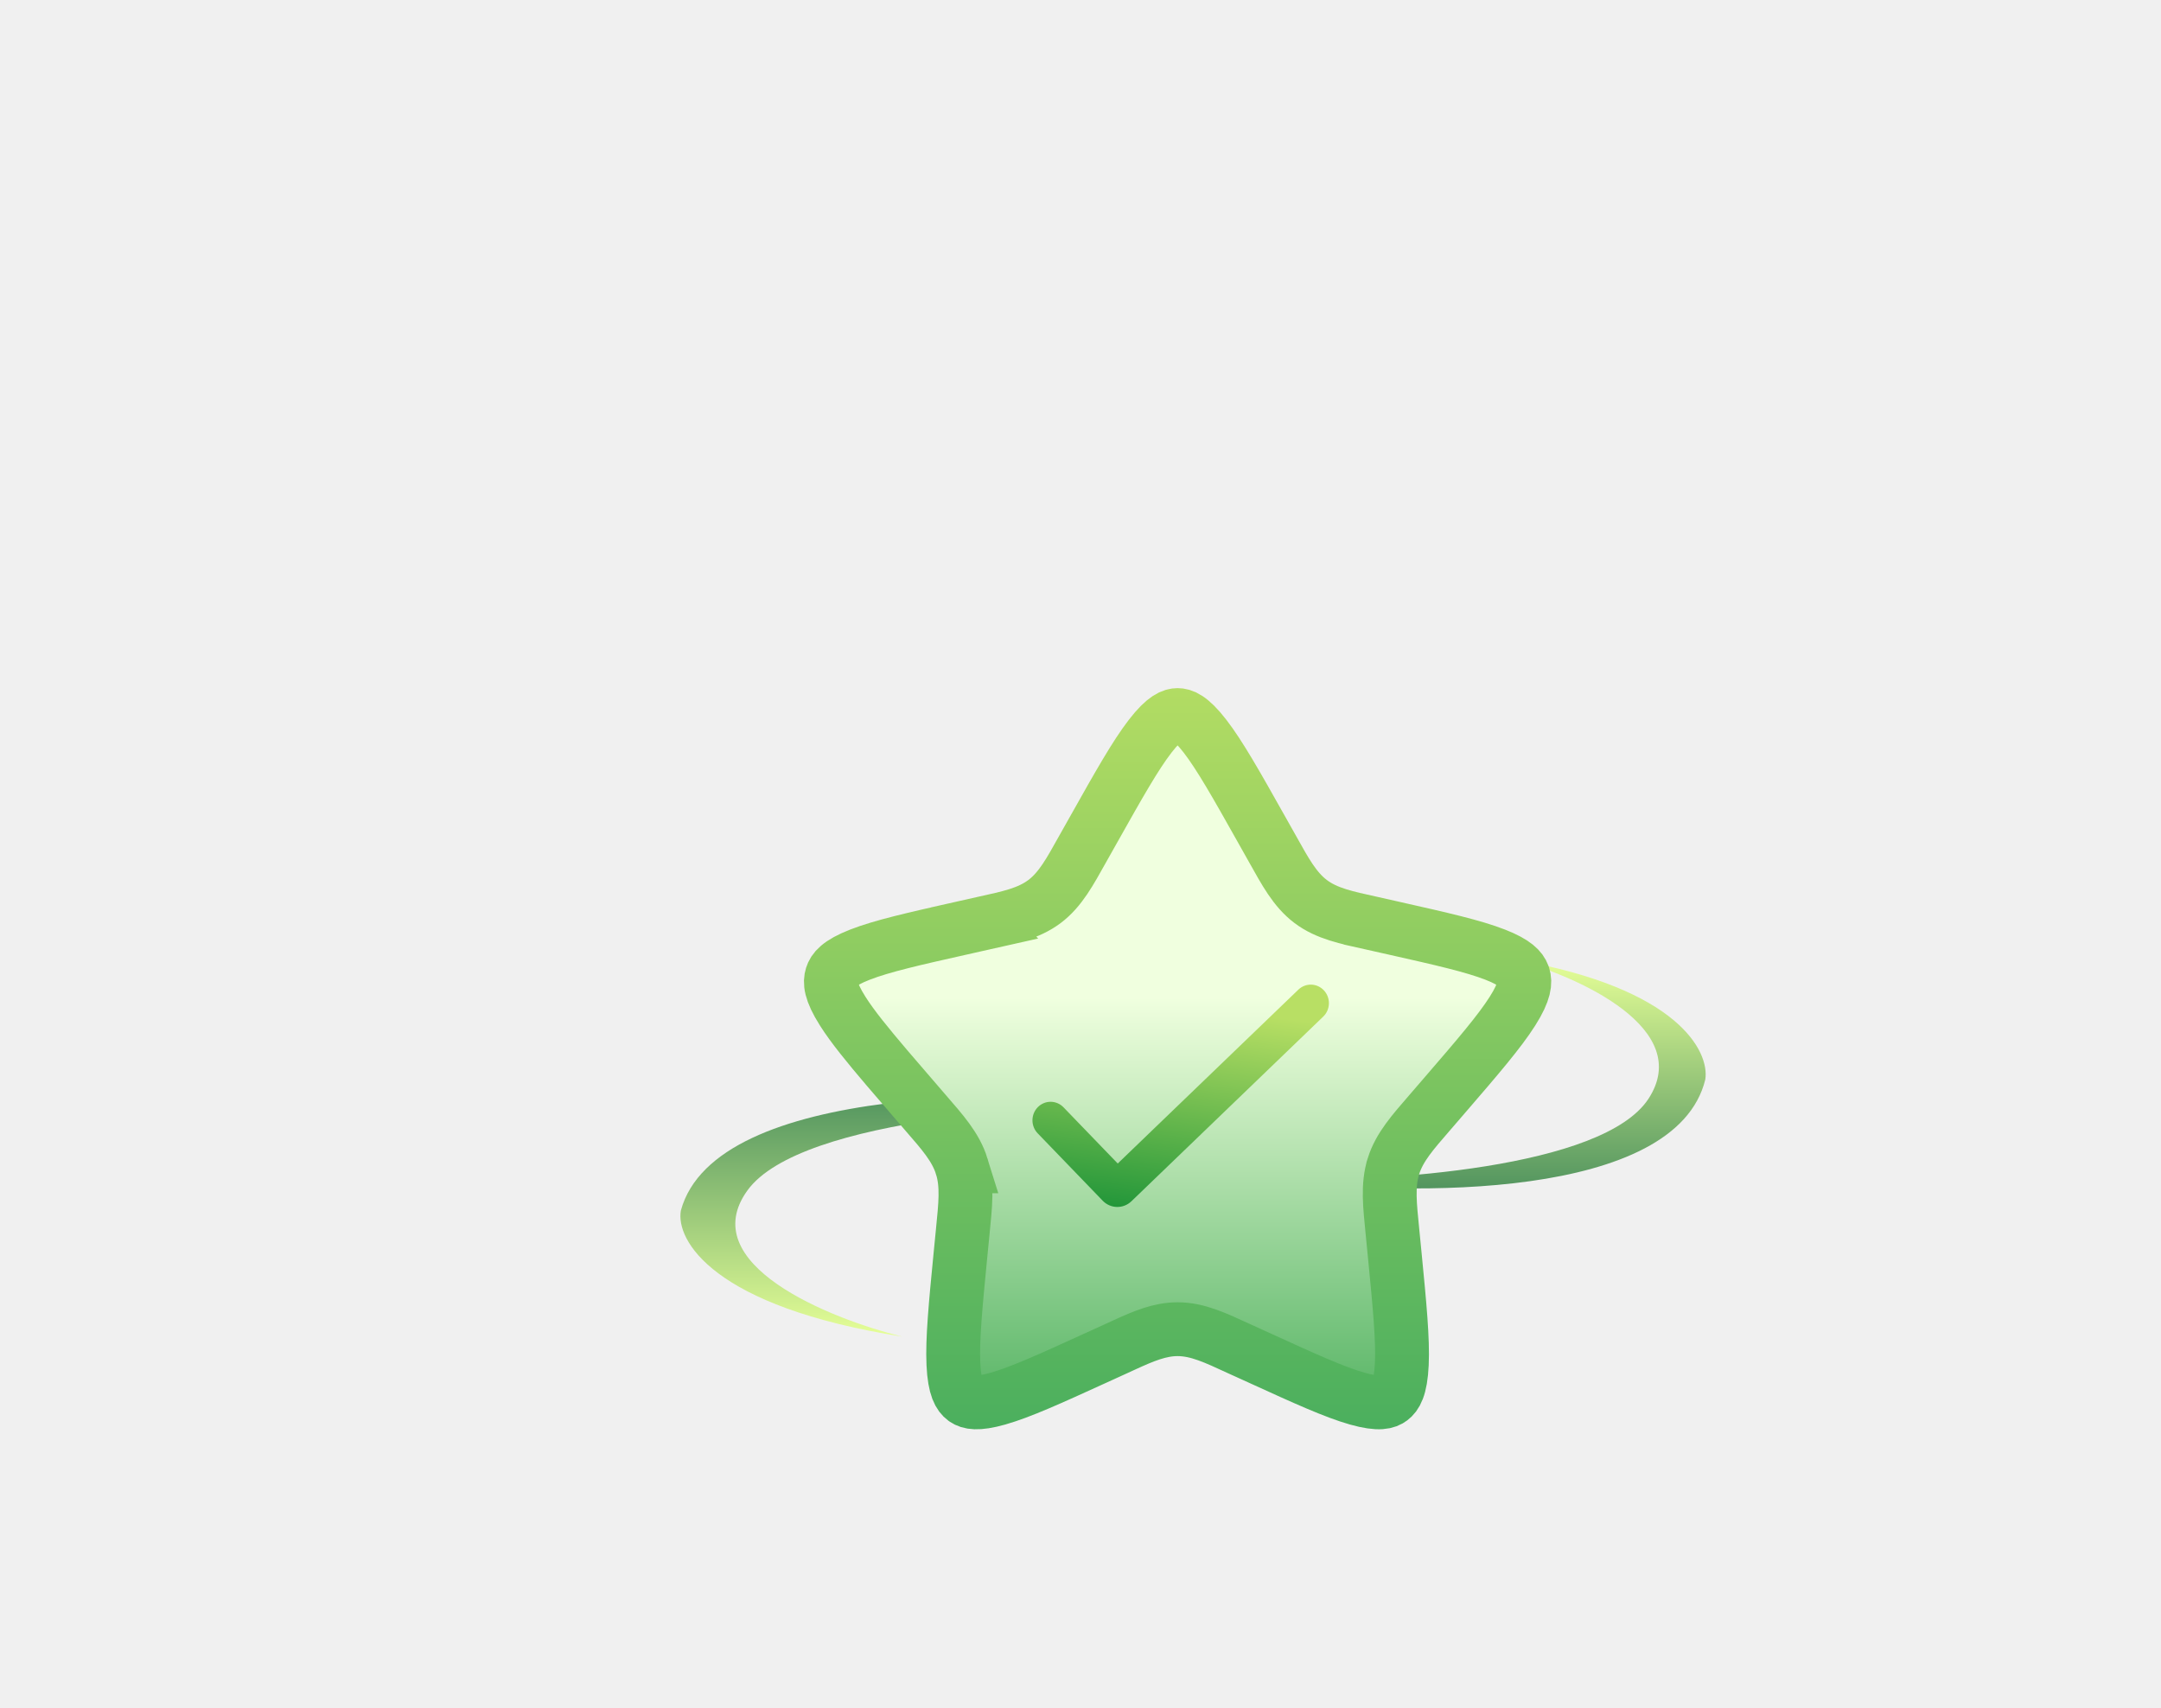
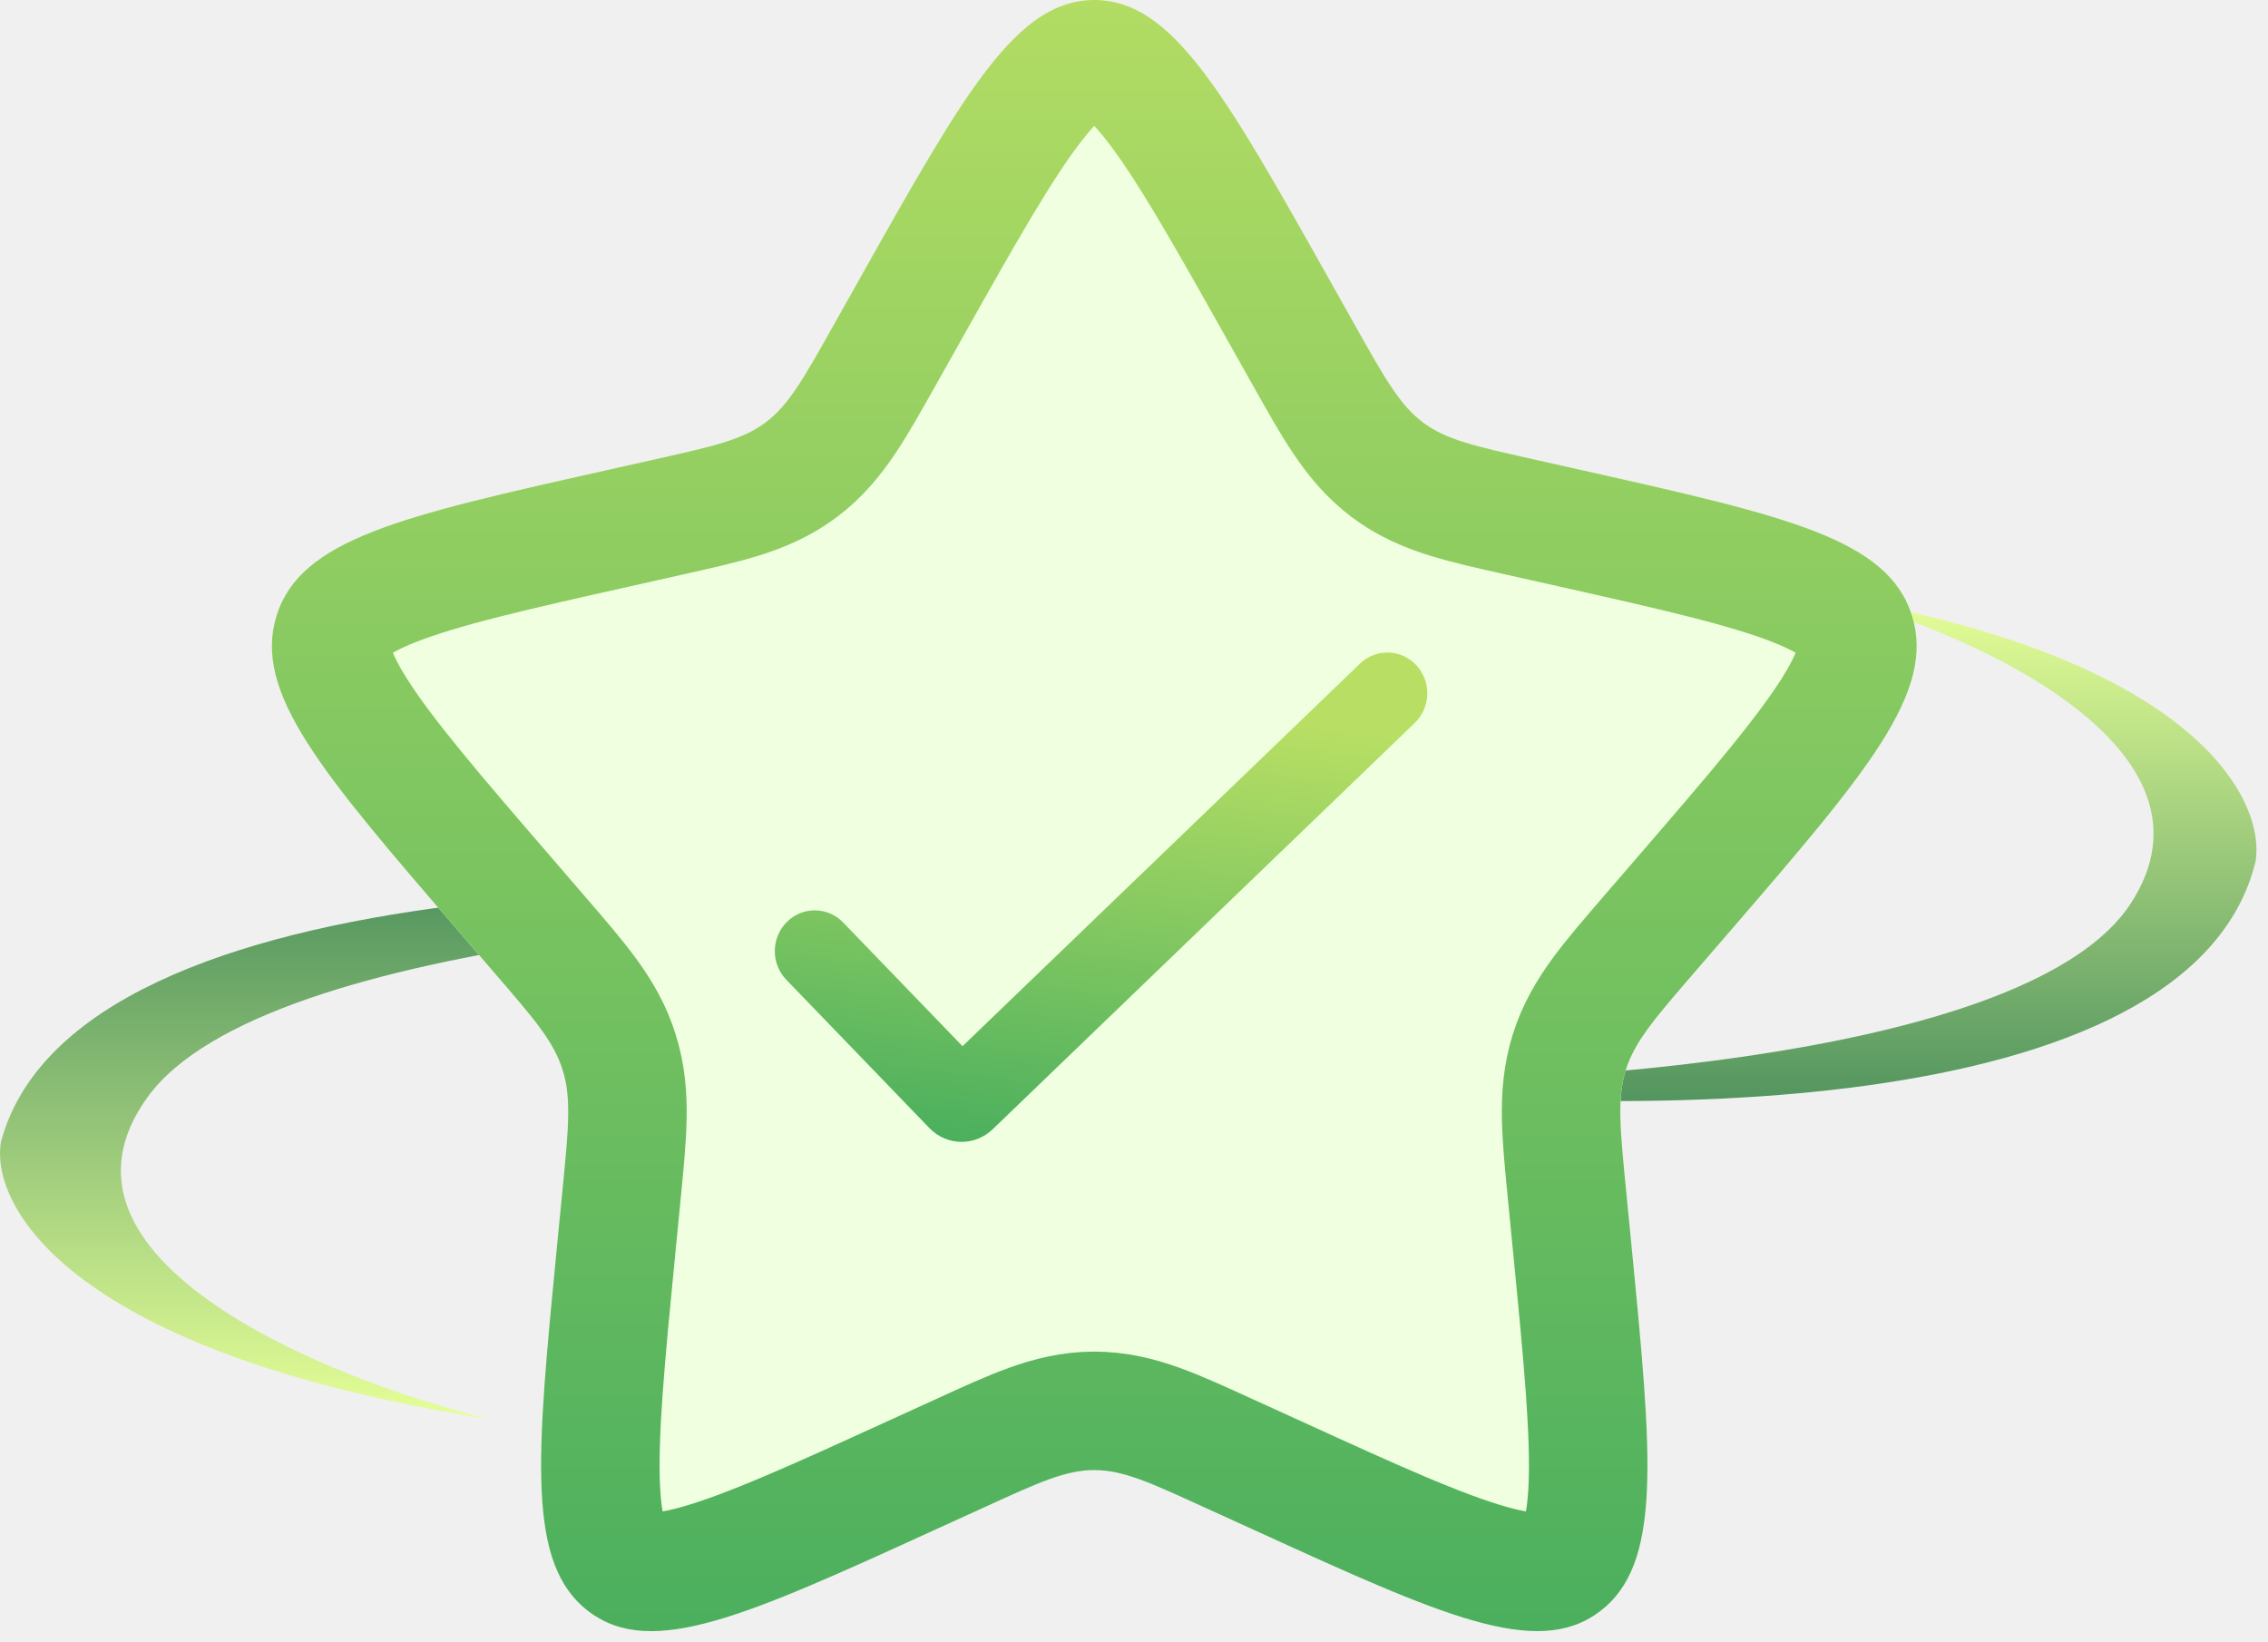
- <svg xmlns="http://www.w3.org/2000/svg" width="281" height="222" viewBox="0 0 281 222" fill="none">
-   <path d="M88.534 157.418C93.02 140.902 133.732 141.36 153.527 143.654C137.64 143.384 104.133 145.233 97.2 154.787C90.267 164.34 107.735 171.451 117.335 173.812C92.663 169.926 87.855 161.263 88.534 157.418Z" fill="url(#paint0_linear_583_65414)" />
-   <path d="M221.742 140.376C217.921 156.045 183.24 155.61 166.377 153.434C179.911 153.69 208.454 151.936 214.36 142.873C220.265 133.809 205.386 127.063 197.208 124.822C218.225 128.509 222.321 136.728 221.742 140.376Z" fill="url(#paint1_linear_583_65414)" />
-   <path d="M153.126 92.984C153.761 92.984 154.776 93.251 156.689 95.73C158.609 98.215 160.773 102.046 163.908 107.622V107.623L165.502 110.455C167.098 113.296 168.346 115.659 170.429 117.23C172.533 118.818 175.135 119.325 178.232 120.019V120.02L181.322 120.713C187.417 122.082 191.581 123.027 194.438 124.144C197.058 125.168 197.773 126.033 198.048 126.761L198.098 126.905C198.343 127.69 198.333 128.867 196.669 131.489C194.981 134.149 192.135 137.465 187.986 142.276L185.878 144.72L185.876 144.722C183.758 147.18 181.98 149.137 181.193 151.645V151.647C180.412 154.146 180.733 156.781 181.055 160.068V160.07L181.375 163.328V163.329C182.001 169.748 182.425 174.177 182.281 177.369C182.138 180.55 181.461 181.468 180.879 181.906C180.341 182.311 179.388 182.696 176.486 181.871C173.542 181.035 169.636 179.262 163.934 176.657L163.93 176.656L161.028 175.335H161.027C158.137 174.011 155.75 172.843 153.126 172.843C150.828 172.843 148.711 173.739 146.279 174.851L145.222 175.336L142.326 176.656L142.324 176.657C136.619 179.262 132.711 181.035 129.767 181.872C127.043 182.646 126.038 182.356 125.482 181.985L125.377 181.911C124.791 181.469 124.115 180.547 123.972 177.369C123.828 174.177 124.251 169.75 124.877 163.333L125.197 160.075V160.072C125.517 156.793 125.84 154.156 125.057 151.661H125.058C124.276 149.139 122.492 147.177 120.374 144.724L118.269 142.278L118.267 142.276L115.396 138.937C112.767 135.851 110.849 133.488 109.583 131.493C107.918 128.869 107.909 127.69 108.155 126.901C108.391 126.147 109.017 125.235 111.815 124.142C114.673 123.025 118.84 122.08 124.934 120.714L124.935 120.713L128.024 120.02L128.023 120.019C131.121 119.324 133.712 118.817 135.818 117.233C137.911 115.66 139.157 113.289 140.75 110.454L142.344 107.623V107.622C145.479 102.046 147.643 98.215 149.562 95.73C151.476 93.252 152.491 92.984 153.126 92.984Z" fill="url(#paint2_linear_583_65414)" stroke="url(#paint3_linear_583_65414)" stroke-width="7" />
-   <path d="M172.161 128.795C172.59 129.26 172.82 129.88 172.801 130.518C172.782 131.157 172.516 131.762 172.06 132.199L147.122 156.207C146.613 156.696 145.938 156.962 145.24 156.949C144.541 156.936 143.876 156.644 143.386 156.136L134.958 147.399C134.734 147.175 134.557 146.908 134.436 146.614C134.315 146.319 134.252 146.003 134.252 145.683C134.252 145.363 134.314 145.047 134.434 144.752C134.555 144.457 134.732 144.19 134.955 143.965C135.177 143.741 135.442 143.564 135.732 143.445C136.022 143.326 136.333 143.267 136.646 143.272C136.959 143.277 137.268 143.345 137.554 143.473C137.841 143.601 138.1 143.786 138.316 144.017L145.342 151.299L168.827 128.692C169.283 128.254 169.89 128.019 170.515 128.038C171.14 128.057 171.732 128.33 172.161 128.795Z" fill="url(#paint4_linear_583_65414)" />
+ <svg xmlns="http://www.w3.org/2000/svg" xmlns:xlink="http://www.w3.org/1999/xlink" width="134" height="97" viewBox="0 0 134 97" fill="none">
+   <path d="M0.061 67.443C4.546 50.927 45.258 51.386 65.054 53.68C49.166 53.41 15.659 55.258 8.726 64.812C1.794 74.365 19.261 81.477 28.861 83.838C4.19 79.952 -0.619 71.289 0.061 67.443Z" fill="url(#paint0_linear_887_217387)" />
+   <path d="M133.268 50.892C129.447 66.561 94.766 66.126 77.903 63.95C91.437 64.206 119.98 62.452 125.886 53.388C131.791 44.325 116.912 37.578 108.734 35.338C129.75 39.025 133.847 47.243 133.268 50.892Z" fill="url(#paint1_linear_887_217387)" />
+   <use xlink:href="#stroke0_887_217387" fill="#F0FFDF" />
+   <mask id="stroke1_887_217387" fill="white">
+     <use xlink:href="#stroke0_887_217387" />
+   </mask>
+   <path d="M50.819 16.422C56.976 5.474 60.051 0 64.653 0C69.254 0 72.329 5.474 78.486 16.422L80.079 19.256C81.828 22.369 82.703 23.925 84.063 24.952C85.424 25.978 87.124 26.359 90.526 27.12L93.616 27.814C105.568 30.498 111.54 31.838 112.963 36.372C114.382 40.902 110.311 45.629 102.162 55.079L100.054 57.522C97.741 60.206 96.58 61.55 96.06 63.208C95.54 64.87 95.715 66.663 96.065 70.243L96.385 73.506C97.615 86.116 98.232 92.419 94.51 95.219C90.788 98.019 85.191 95.465 74.006 90.357L71.105 89.037C67.927 87.581 66.338 86.859 64.653 86.859C62.967 86.859 61.378 87.581 58.2 89.037L55.304 90.357C44.114 95.465 38.517 98.019 34.8 95.224C31.073 92.419 31.691 86.116 32.92 73.506L33.24 70.248C33.59 66.663 33.765 64.87 33.24 63.213C32.725 61.55 31.564 60.206 29.251 57.527L27.143 55.079C18.994 45.634 14.923 40.907 16.342 36.372C17.76 31.838 23.741 30.493 35.694 27.814L38.784 27.12C42.181 26.359 43.876 25.978 45.242 24.952C46.607 23.925 47.477 22.369 49.226 19.256L50.819 16.422Z" stroke-width="14" stroke="url(#paint2_linear_887_217387)" mask="url(#stroke1_887_217387)" />
+   <path d="M83.687 39.31C84.116 39.775 84.346 40.395 84.327 41.034C84.308 41.672 84.042 42.277 83.587 42.715L58.648 66.723C58.14 67.212 57.464 67.478 56.766 67.465C56.068 67.451 55.402 67.16 54.912 66.652L46.484 57.915C46.261 57.691 46.083 57.424 45.962 57.129C45.841 56.834 45.779 56.518 45.778 56.199C45.778 55.879 45.84 55.562 45.961 55.268C46.081 54.973 46.258 54.705 46.481 54.481C46.704 54.257 46.968 54.08 47.258 53.961C47.549 53.842 47.859 53.783 48.172 53.788C48.485 53.792 48.794 53.861 49.081 53.989C49.367 54.117 49.627 54.301 49.843 54.532L56.868 61.814L80.354 39.207C80.809 38.77 81.416 38.535 82.041 38.554C82.666 38.573 83.258 38.845 83.687 39.31Z" fill="url(#paint3_linear_887_217387)" />
  <defs>
-     <linearGradient id="paint0_linear_583_65414" x1="121.001" y1="173.812" x2="121.001" y2="142.491" gradientUnits="userSpaceOnUse">
+     <linearGradient id="paint0_linear_887_217387" x1="32.527" y1="83.838" x2="32.527" y2="52.516" gradientUnits="userSpaceOnUse">
      <stop stop-color="#E6FF97" />
      <stop offset="1" stop-color="#53955F" />
    </linearGradient>
-     <linearGradient id="paint1_linear_583_65414" x1="194.085" y1="124.822" x2="194.085" y2="154.538" gradientUnits="userSpaceOnUse">
+     <linearGradient id="paint1_linear_887_217387" x1="105.611" y1="35.338" x2="105.611" y2="65.053" gradientUnits="userSpaceOnUse">
      <stop stop-color="#E6FF97" />
      <stop offset="1" stop-color="#53955F" />
    </linearGradient>
-     <linearGradient id="paint2_linear_583_65414" x1="153.126" y1="89.484" x2="153.126" y2="185.859" gradientUnits="userSpaceOnUse">
-       <stop offset="0.418" stop-color="#F0FFDF" />
-       <stop offset="1" stop-color="#50B15F" />
-     </linearGradient>
-     <linearGradient id="paint3_linear_583_65414" x1="153.126" y1="89.484" x2="153.126" y2="185.859" gradientUnits="userSpaceOnUse">
+     <linearGradient id="paint2_linear_887_217387" x1="64.653" y1="0" x2="64.653" y2="96.375" gradientUnits="userSpaceOnUse">
      <stop stop-color="#B2DC63" />
      <stop offset="1" stop-color="#4BAF5E" />
    </linearGradient>
-     <linearGradient id="paint4_linear_583_65414" x1="153.684" y1="160.445" x2="157.386" y2="131.227" gradientUnits="userSpaceOnUse">
-       <stop stop-color="#169036" />
+     <linearGradient id="paint3_linear_887_217387" x1="65.21" y1="70.96" x2="68.912" y2="41.742" gradientUnits="userSpaceOnUse">
+       <stop stop-color="#41AB5D" />
      <stop offset="1" stop-color="#B8DF64" />
    </linearGradient>
+     <path id="stroke0_887_217387" d="M50.819 16.422C56.976 5.474 60.051 0 64.653 0C69.254 0 72.329 5.474 78.486 16.422L80.079 19.256C81.828 22.369 82.703 23.925 84.063 24.952C85.424 25.978 87.124 26.359 90.526 27.12L93.616 27.814C105.568 30.498 111.54 31.838 112.963 36.372C114.382 40.902 110.311 45.629 102.162 55.079L100.054 57.522C97.741 60.206 96.58 61.55 96.06 63.208C95.54 64.87 95.715 66.663 96.065 70.243L96.385 73.506C97.615 86.116 98.232 92.419 94.51 95.219C90.788 98.019 85.191 95.465 74.006 90.357L71.105 89.037C67.927 87.581 66.338 86.859 64.653 86.859C62.967 86.859 61.378 87.581 58.2 89.037L55.304 90.357C44.114 95.465 38.517 98.019 34.8 95.224C31.073 92.419 31.691 86.116 32.92 73.506L33.24 70.248C33.59 66.663 33.765 64.87 33.24 63.213C32.725 61.55 31.564 60.206 29.251 57.527L27.143 55.079C18.994 45.634 14.923 40.907 16.342 36.372C17.76 31.838 23.741 30.493 35.694 27.814L38.784 27.12C42.181 26.359 43.876 25.978 45.242 24.952C46.607 23.925 47.477 22.369 49.226 19.256L50.819 16.422Z" />
  </defs>
</svg>
